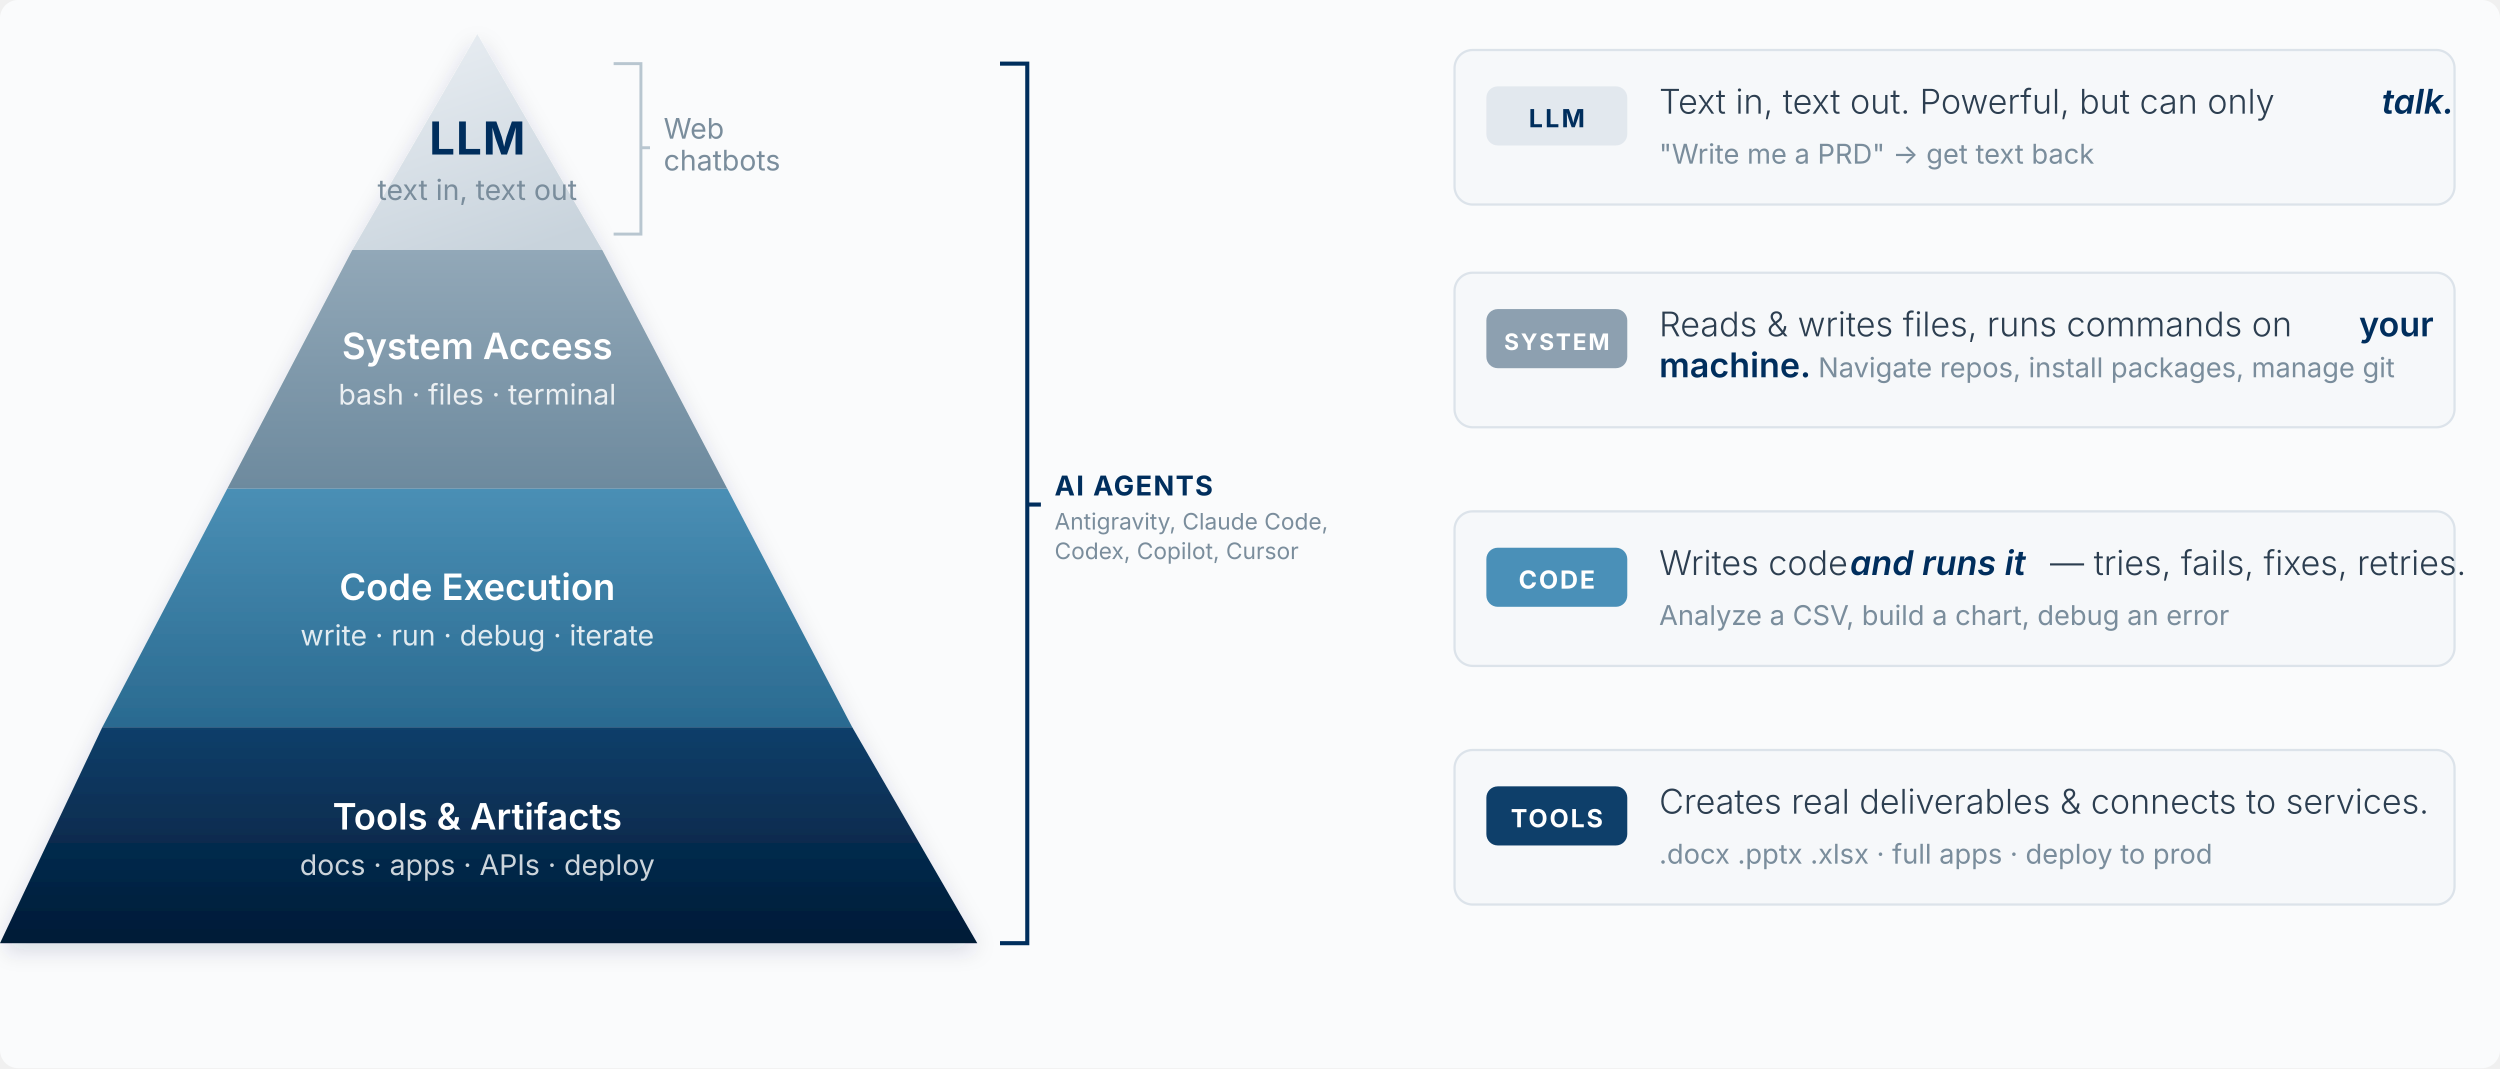
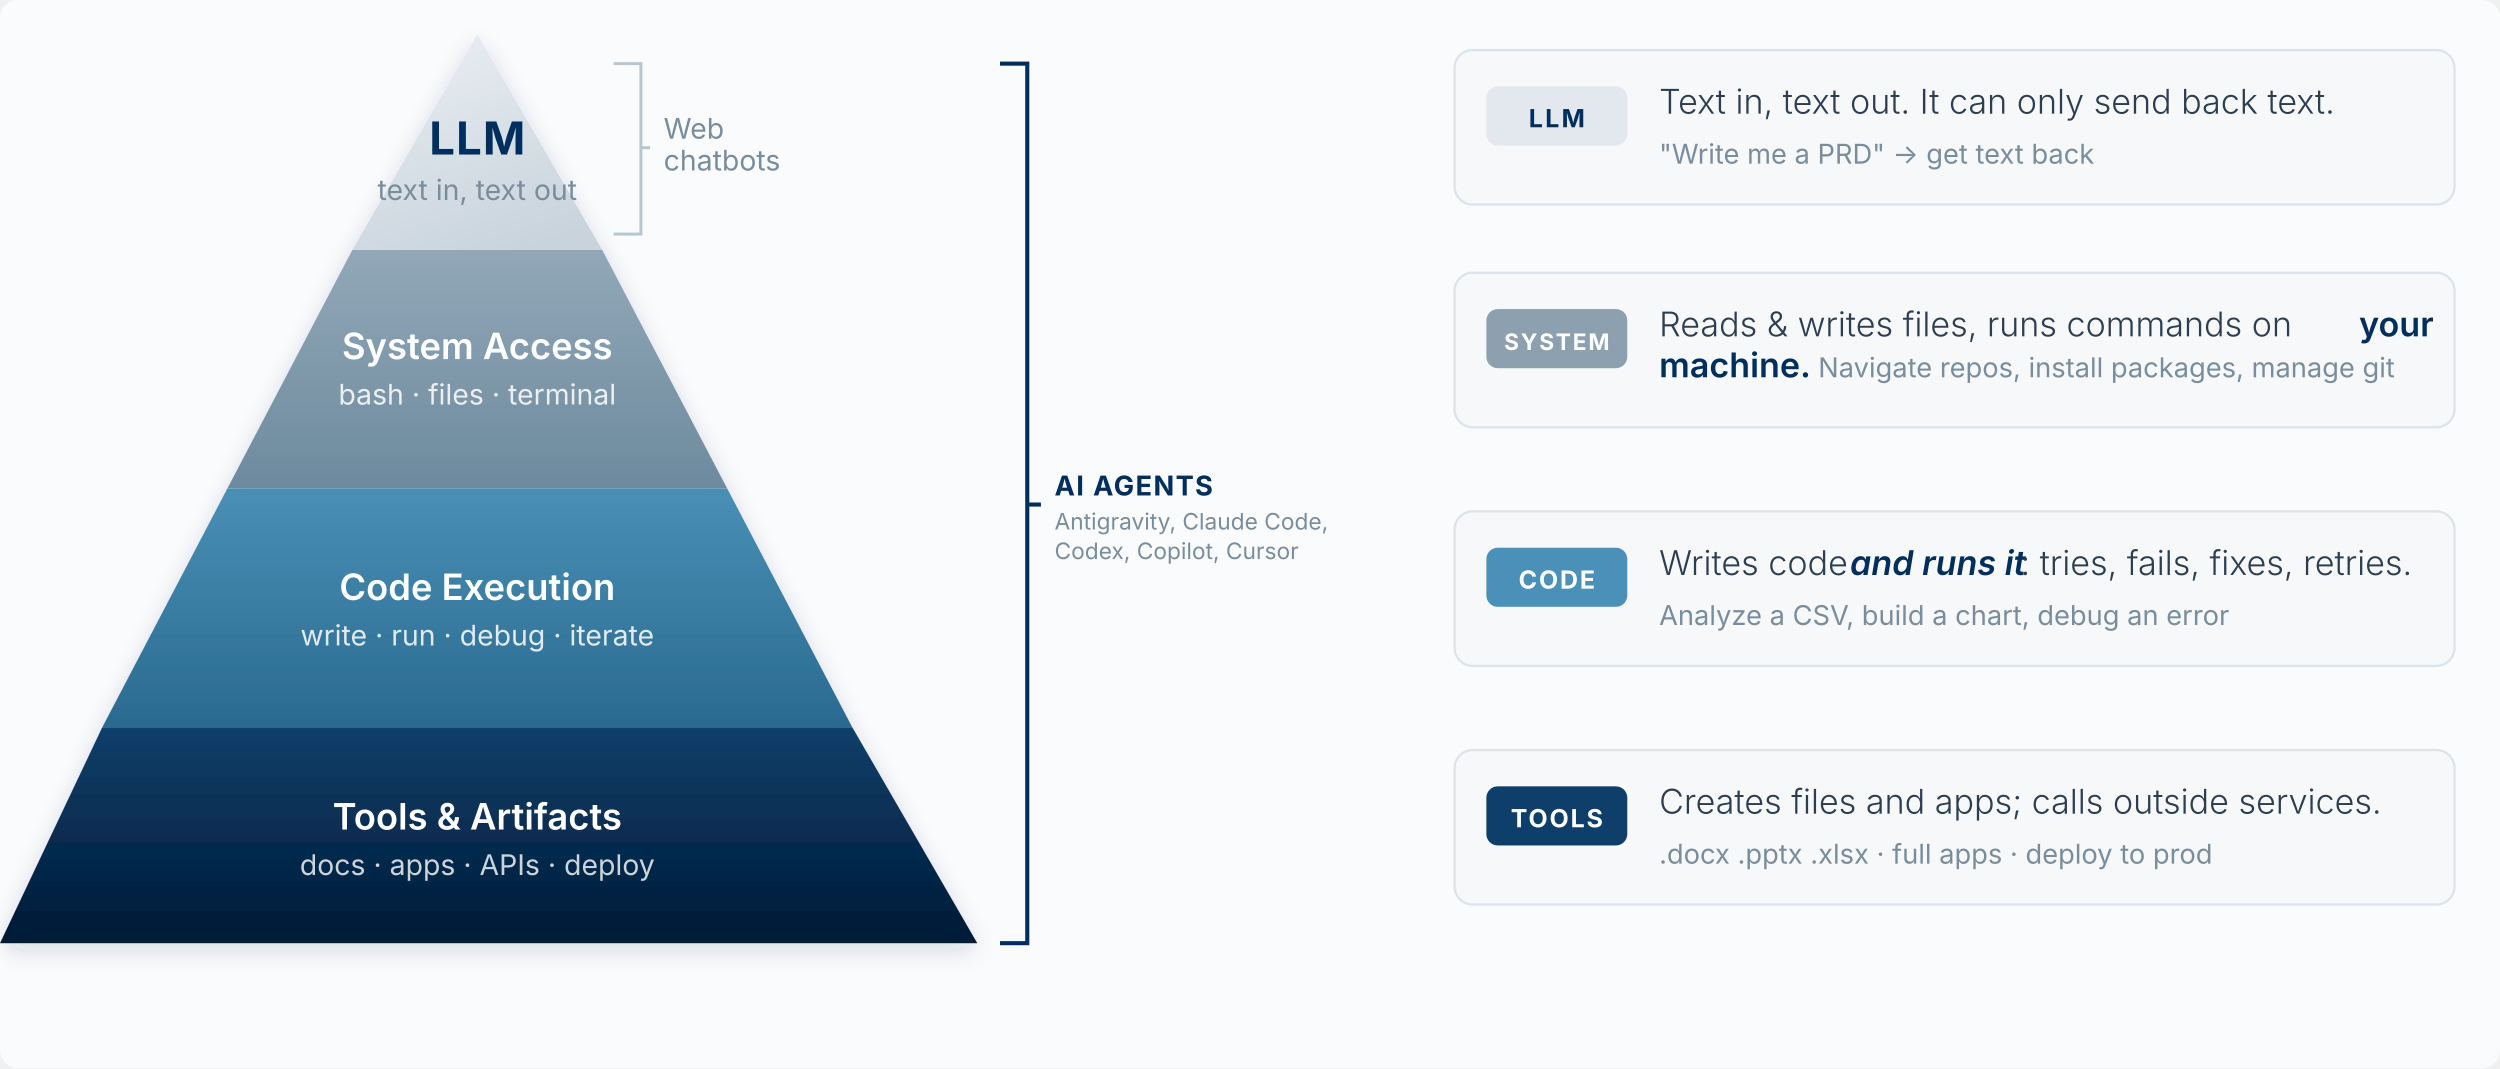
<svg xmlns="http://www.w3.org/2000/svg" viewBox="0 0 1100 470" width="1100" height="470" font-family="'Inter', 'IBM Plex Sans', system-ui, sans-serif">
  <defs>
    <linearGradient id="pyrL0" x1="0.3" y1="0" x2="0.7" y2="1">
      <stop offset="0%" stop-color="#e8edf2" />
      <stop offset="100%" stop-color="#c8d3dc" />
    </linearGradient>
    <linearGradient id="pyrL1" x1="0" y1="0" x2="0" y2="1">
      <stop offset="0%" stop-color="#92a8b8" />
      <stop offset="100%" stop-color="#6d8a9e" />
    </linearGradient>
    <linearGradient id="pyrL2" x1="0" y1="0" x2="0" y2="1">
      <stop offset="0%" stop-color="#4a8fb5" />
      <stop offset="100%" stop-color="#2a6a90" />
    </linearGradient>
    <linearGradient id="pyrL3" x1="0" y1="0" x2="0" y2="1">
      <stop offset="0%" stop-color="#0e3f6a" />
      <stop offset="100%" stop-color="#001a36" />
    </linearGradient>
    <filter id="pyrShadow" x="-5%" y="-3%" width="110%" height="108%">
      <feDropShadow dx="0" dy="3" stdDeviation="5" flood-color="#0a2e4d" flood-opacity="0.15" />
    </filter>
  </defs>
  <rect width="1100" height="470" fill="#FAFBFC" rx="8" />
  <g filter="url(#pyrShadow)">
    <polygon points="210,15 265,110 155,110" fill="url(#pyrL0)" />
    <polygon points="155,110 265,110 320,215 100,215" fill="url(#pyrL1)" />
    <polygon points="100,215 320,215 375,320 45,320" fill="url(#pyrL2)" />
    <polygon points="45,320 375,320 430,415 0,415" fill="url(#pyrL3)" />
  </g>
  <text x="210" y="68" text-anchor="middle" font-size="20" fill="#002E5D" font-weight="700" letter-spacing="0.5">LLM</text>
  <text x="210" y="88" text-anchor="middle" font-size="12.5" fill="#7A8D9C" font-weight="400">text in, text out</text>
  <text x="210" y="158" text-anchor="middle" font-size="16" fill="#fff" font-weight="600">System Access</text>
  <text x="210" y="178" text-anchor="middle" font-size="12.5" fill="#fff" opacity="0.85">bash · files · terminal</text>
  <text x="210" y="264" text-anchor="middle" font-size="16" fill="#fff" font-weight="600">Code Execution</text>
  <text x="210" y="284" text-anchor="middle" font-size="12.5" fill="#fff" opacity="0.85">write · run · debug · iterate</text>
  <text x="210" y="365" text-anchor="middle" font-size="16" fill="#fff" font-weight="600">Tools &amp; Artifacts</text>
  <text x="210" y="385" text-anchor="middle" font-size="12.5" fill="#fff" opacity="0.8">docs · apps · APIs · deploy</text>
  <path d="M270,28 L282,28 L282,103 L270,103" fill="none" stroke="#b8c6d0" stroke-width="1.3" />
  <line x1="282" y1="65" x2="286" y2="65" stroke="#b8c6d0" stroke-width="1.3" />
  <text x="292" y="61" font-size="12.5" fill="#7A8D9C" font-weight="400">Web</text>
  <text x="292" y="75" font-size="12.5" fill="#7A8D9C" font-weight="400">chatbots</text>
  <path d="M440,28 L452,28 L452,415 L440,415" fill="none" stroke="#002E5D" stroke-width="1.8" />
  <line x1="452" y1="222" x2="458" y2="222" stroke="#002E5D" stroke-width="1.8" />
  <text x="464" y="218" font-size="12" fill="#002E5D" font-weight="700" letter-spacing="0.6">AI AGENTS</text>
  <text x="464" y="233" font-size="10" fill="#7A8D9C" font-weight="400">Antigravity, Claude Code,</text>
  <text x="464" y="246" font-size="10" fill="#7A8D9C" font-weight="400">Codex, Copilot, Cursor</text>
  <rect x="640" y="22" width="440" height="68" rx="8" fill="#f6f8fa" stroke="#dce3ea" stroke-width="1" />
  <rect x="654" y="38" width="62" height="26" rx="5" fill="#e2e8ee" />
  <text x="685" y="56" text-anchor="middle" font-size="11" fill="#002E5D" font-weight="700" letter-spacing="1">LLM</text>
-   <text x="730" y="50" font-size="15" fill="#2C3E50" font-weight="300">Text in, text out. Powerful, but can only </text>
-   <text x="1048" y="50" font-size="15" fill="#002E5D" font-weight="600" font-style="italic">talk.</text>
+   <text x="730" y="50" font-size="15" fill="#2C3E50" font-weight="300">Text in, text out. It can only send back text.</text>
  <text x="730" y="72" font-size="12" fill="#7A8D9C" font-weight="400">"Write me a PRD" → get text back</text>
  <rect x="640" y="120" width="440" height="68" rx="8" fill="#f6f8fa" stroke="#dce3ea" stroke-width="1" />
  <rect x="654" y="136" width="62" height="26" rx="5" fill="#8da0b0" />
  <text x="685" y="154" text-anchor="middle" font-size="10" fill="#fff" font-weight="700" letter-spacing="0.8">SYSTEM</text>
  <text x="730" y="148" font-size="15" fill="#2C3E50" font-weight="300">Reads &amp; writes files, runs commands on </text>
  <text x="1038" y="148" font-size="15" fill="#002E5D" font-weight="600">your</text>
  <text x="730" y="166" font-size="15" fill="#002E5D" font-weight="600">machine.</text>
  <text x="800" y="166" font-size="12" fill="#7A8D9C" font-weight="400">Navigate repos, install packages, manage git</text>
  <rect x="640" y="225" width="440" height="68" rx="8" fill="#f6f8fa" stroke="#dce3ea" stroke-width="1" />
  <rect x="654" y="241" width="62" height="26" rx="5" fill="#4a90b8" />
  <text x="685" y="259" text-anchor="middle" font-size="11" fill="#fff" font-weight="700" letter-spacing="0.8">CODE</text>
  <text x="730" y="253" font-size="15" fill="#2C3E50" font-weight="300">Writes code </text>
  <text x="814" y="253" font-size="15" fill="#002E5D" font-weight="600" font-style="italic">and runs it</text>
-   <text x="902" y="253" font-size="15" fill="#2C3E50" font-weight="300"> — tries, fails, fixes, retries.</text>
+   <text x="889" y="253" font-size="15" fill="#2C3E50" font-weight="300">: tries, fails, fixes, retries.</text>
  <text x="730" y="275" font-size="12" fill="#7A8D9C" font-weight="400">Analyze a CSV, build a chart, debug an error</text>
  <rect x="640" y="330" width="440" height="68" rx="8" fill="#f6f8fa" stroke="#dce3ea" stroke-width="1" />
  <rect x="654" y="346" width="62" height="26" rx="5" fill="#0e3f6a" />
  <text x="685" y="364" text-anchor="middle" font-size="11" fill="#fff" font-weight="700" letter-spacing="0.8">TOOLS</text>
-   <text x="730" y="358" font-size="15" fill="#2C3E50" font-weight="300">Creates real deliverables &amp; connects to services.</text>
+   <text x="730" y="358" font-size="15" fill="#2C3E50" font-weight="300">Creates files and apps; calls outside services.</text>
  <text x="730" y="380" font-size="12" fill="#7A8D9C" font-weight="400">.docx  .pptx  .xlsx · full apps · deploy to prod</text>
</svg>
